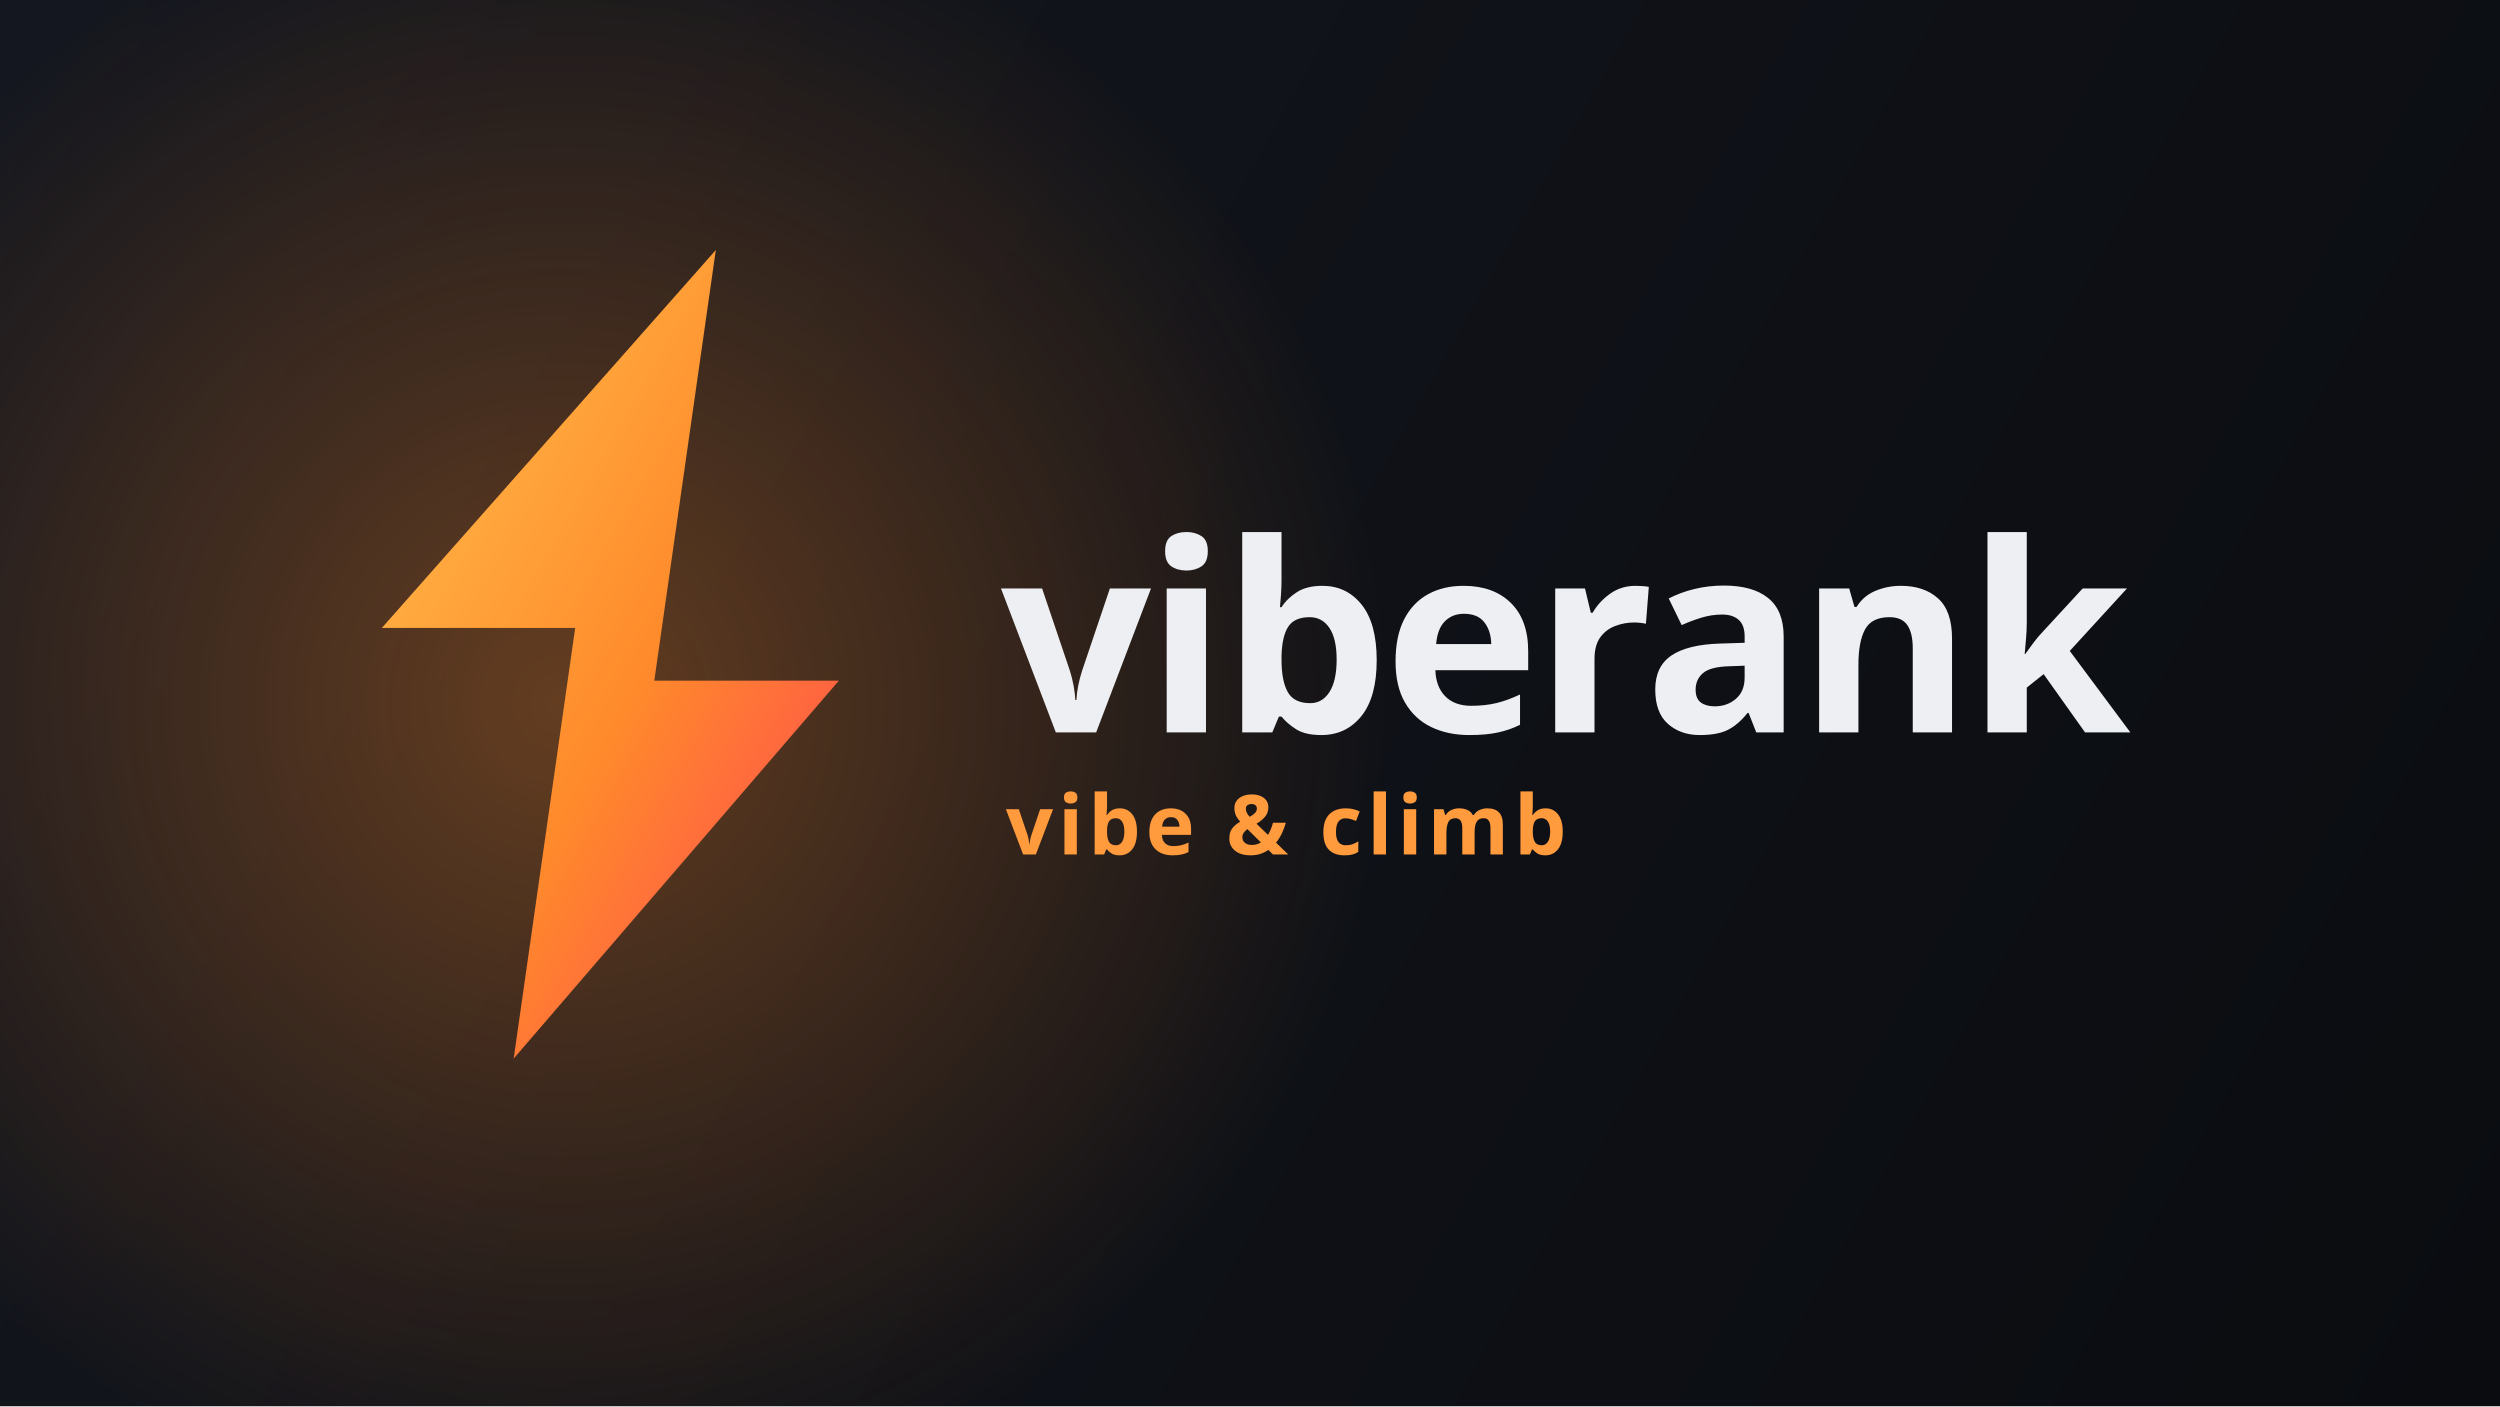
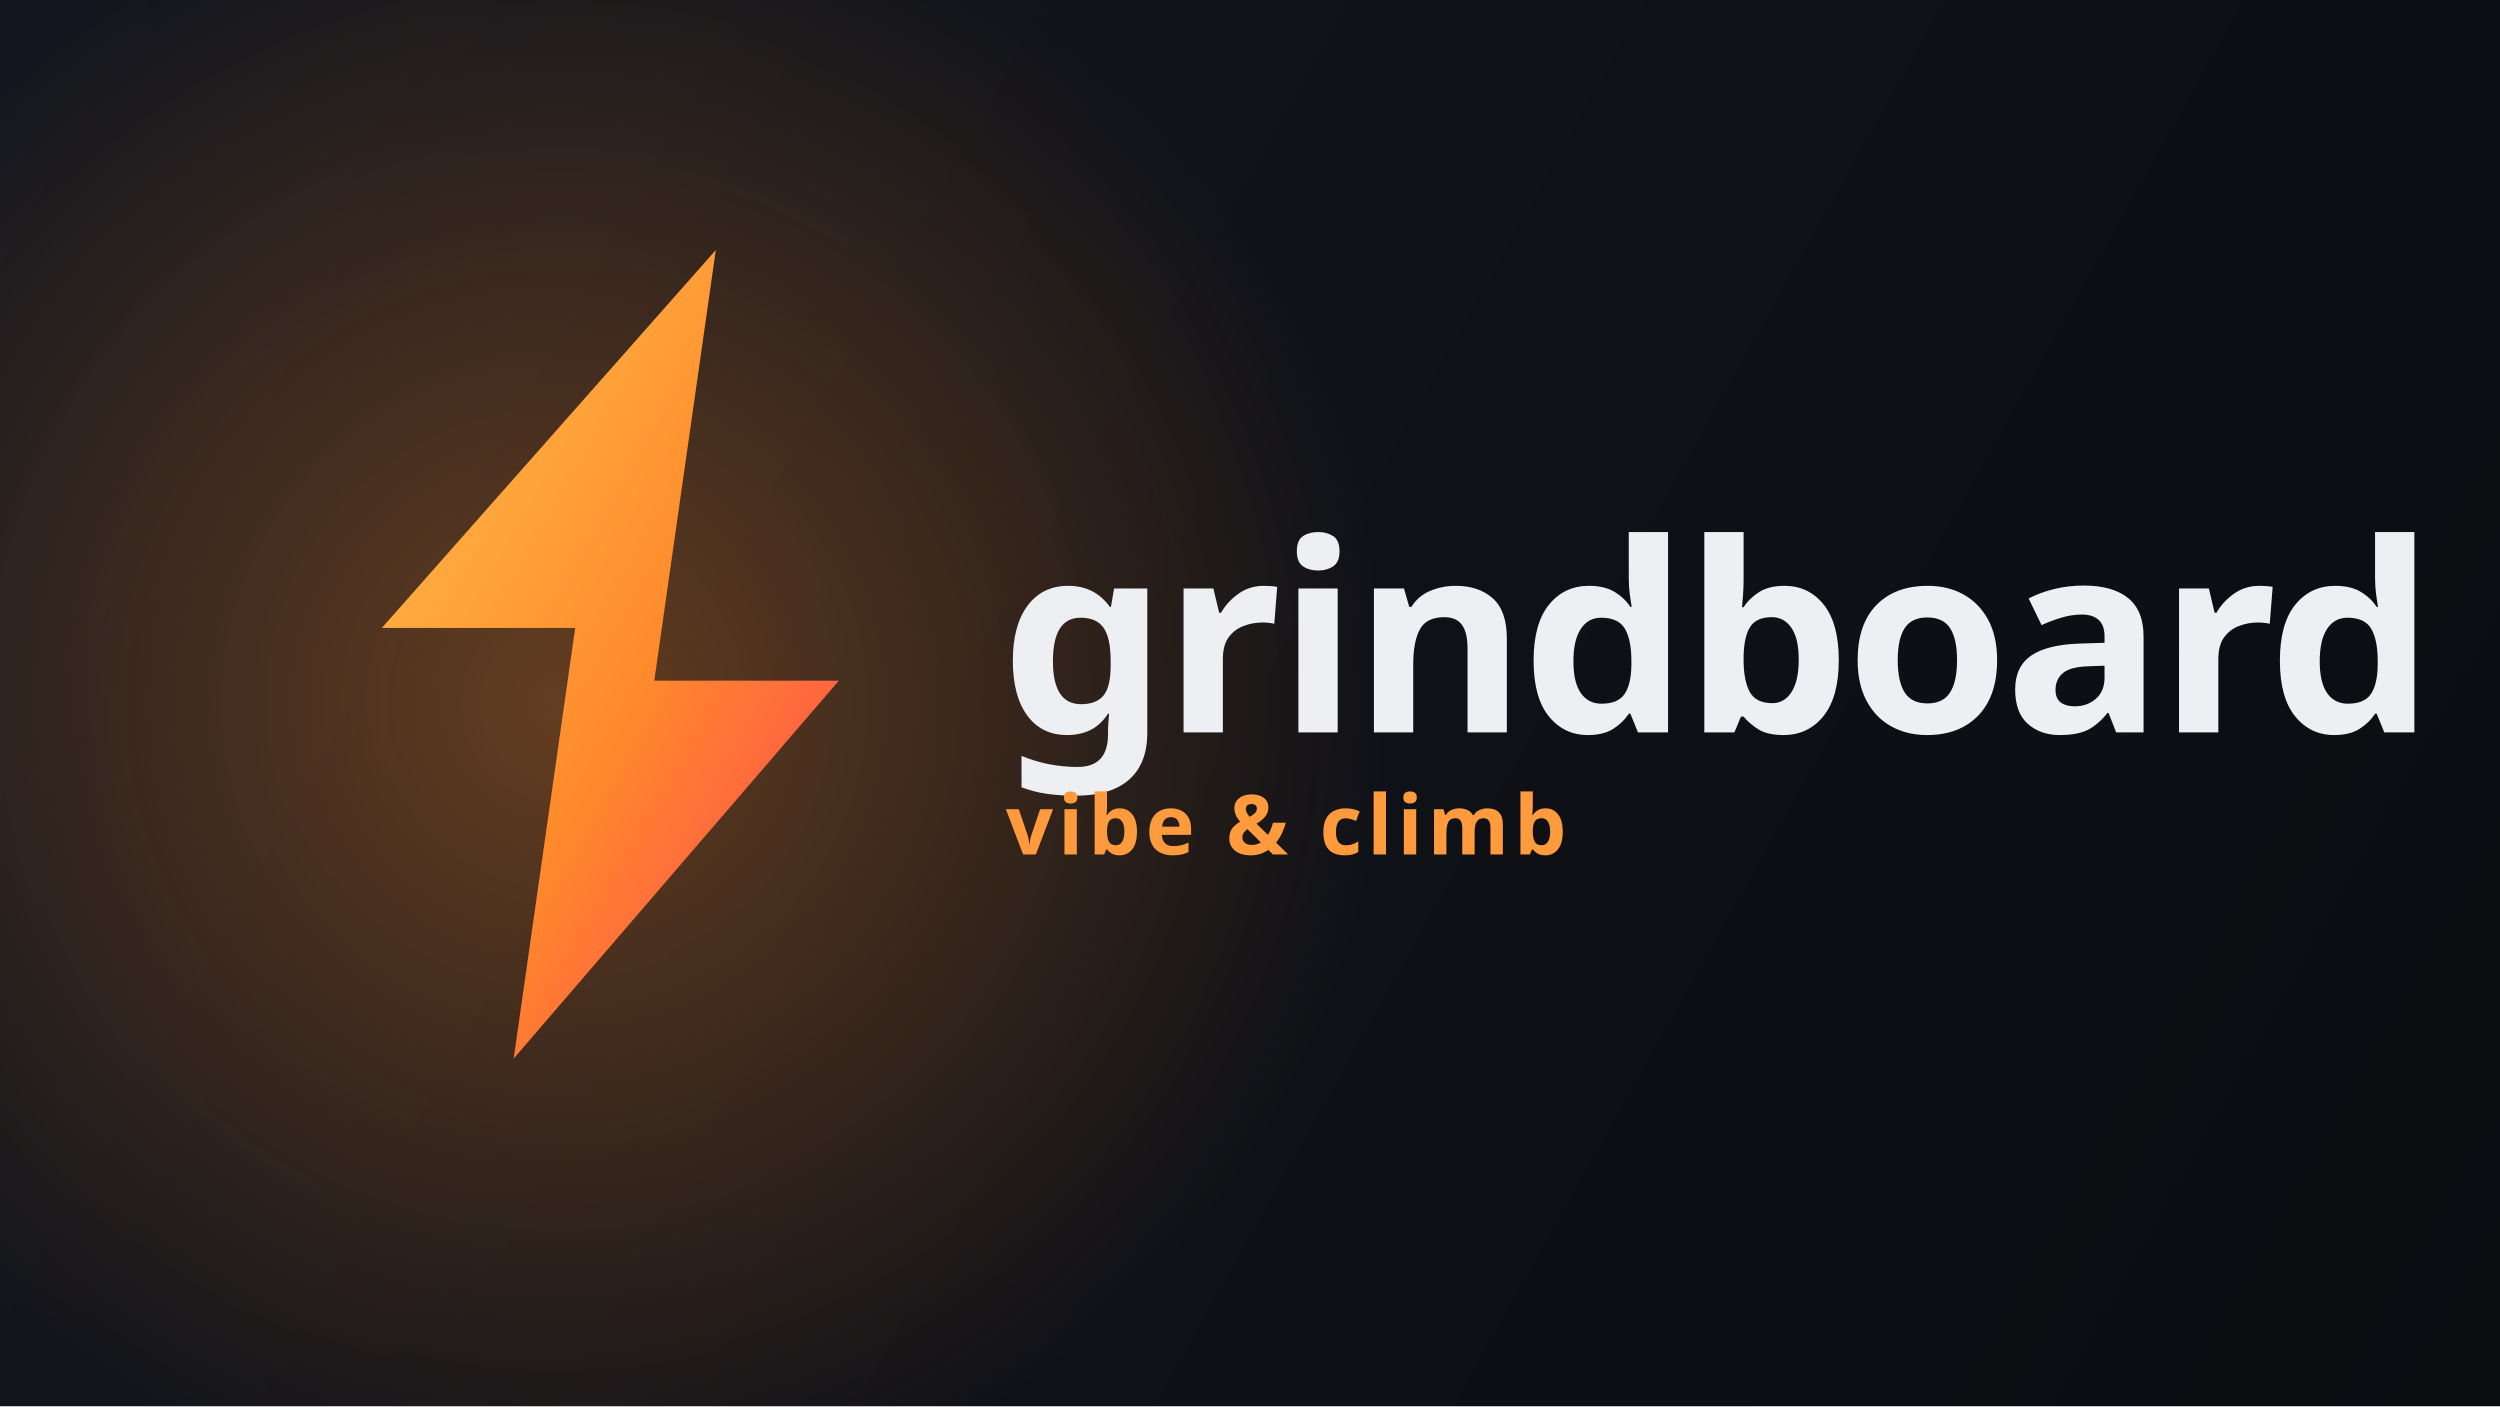
<svg xmlns="http://www.w3.org/2000/svg" viewBox="0 0 1024 576">
  <defs>
    <linearGradient id="bg" x1="0" y1="0" x2="1024" y2="576" gradientUnits="userSpaceOnUse">
      <stop offset="0" stop-color="#14171F" />
      <stop offset="1" stop-color="#0A0C10" />
    </linearGradient>
    <radialGradient id="glow" cx="230" cy="288" r="340" gradientUnits="userSpaceOnUse">
      <stop offset="0" stop-color="#FF8A2B" stop-opacity="0.35" />
      <stop offset="1" stop-color="#FF8A2B" stop-opacity="0" />
    </radialGradient>
    <linearGradient id="bolt" x1="0" y1="0" x2="1" y2="1">
      <stop offset="0" stop-color="#FFC24D" />
      <stop offset="0.55" stop-color="#FF8A2B" />
      <stop offset="1" stop-color="#FF3D57" />
    </linearGradient>
  </defs>
  <rect x="0" y="0" width="1024" height="576" fill="url(#bg)" />
  <rect x="0" y="0" width="1024" height="576" fill="url(#glow)" />
  <g transform="translate(70,88) scale(3.6)">
    <polygon points="62,4 24,47 46,47 39,96 76,53 55,53" fill="url(#bolt)" />
  </g>
-   <text x="410" y="300" font-family="JetBrainsMono Nerd Font Mono" font-weight="800" font-size="108" fill="#EDEFF2" letter-spacing="-2">viberank</text>
+   <text x="410" y="300" font-family="JetBrainsMono Nerd Font Mono" font-weight="800" font-size="108" fill="#EDEFF2" letter-spacing="-2">grindboard</text>
  <text x="412" y="350" font-family="JetBrainsMono Nerd Font Mono" font-weight="600" font-size="34" fill="#FF9A3D" letter-spacing="2">vibe &amp; climb</text>
</svg>
